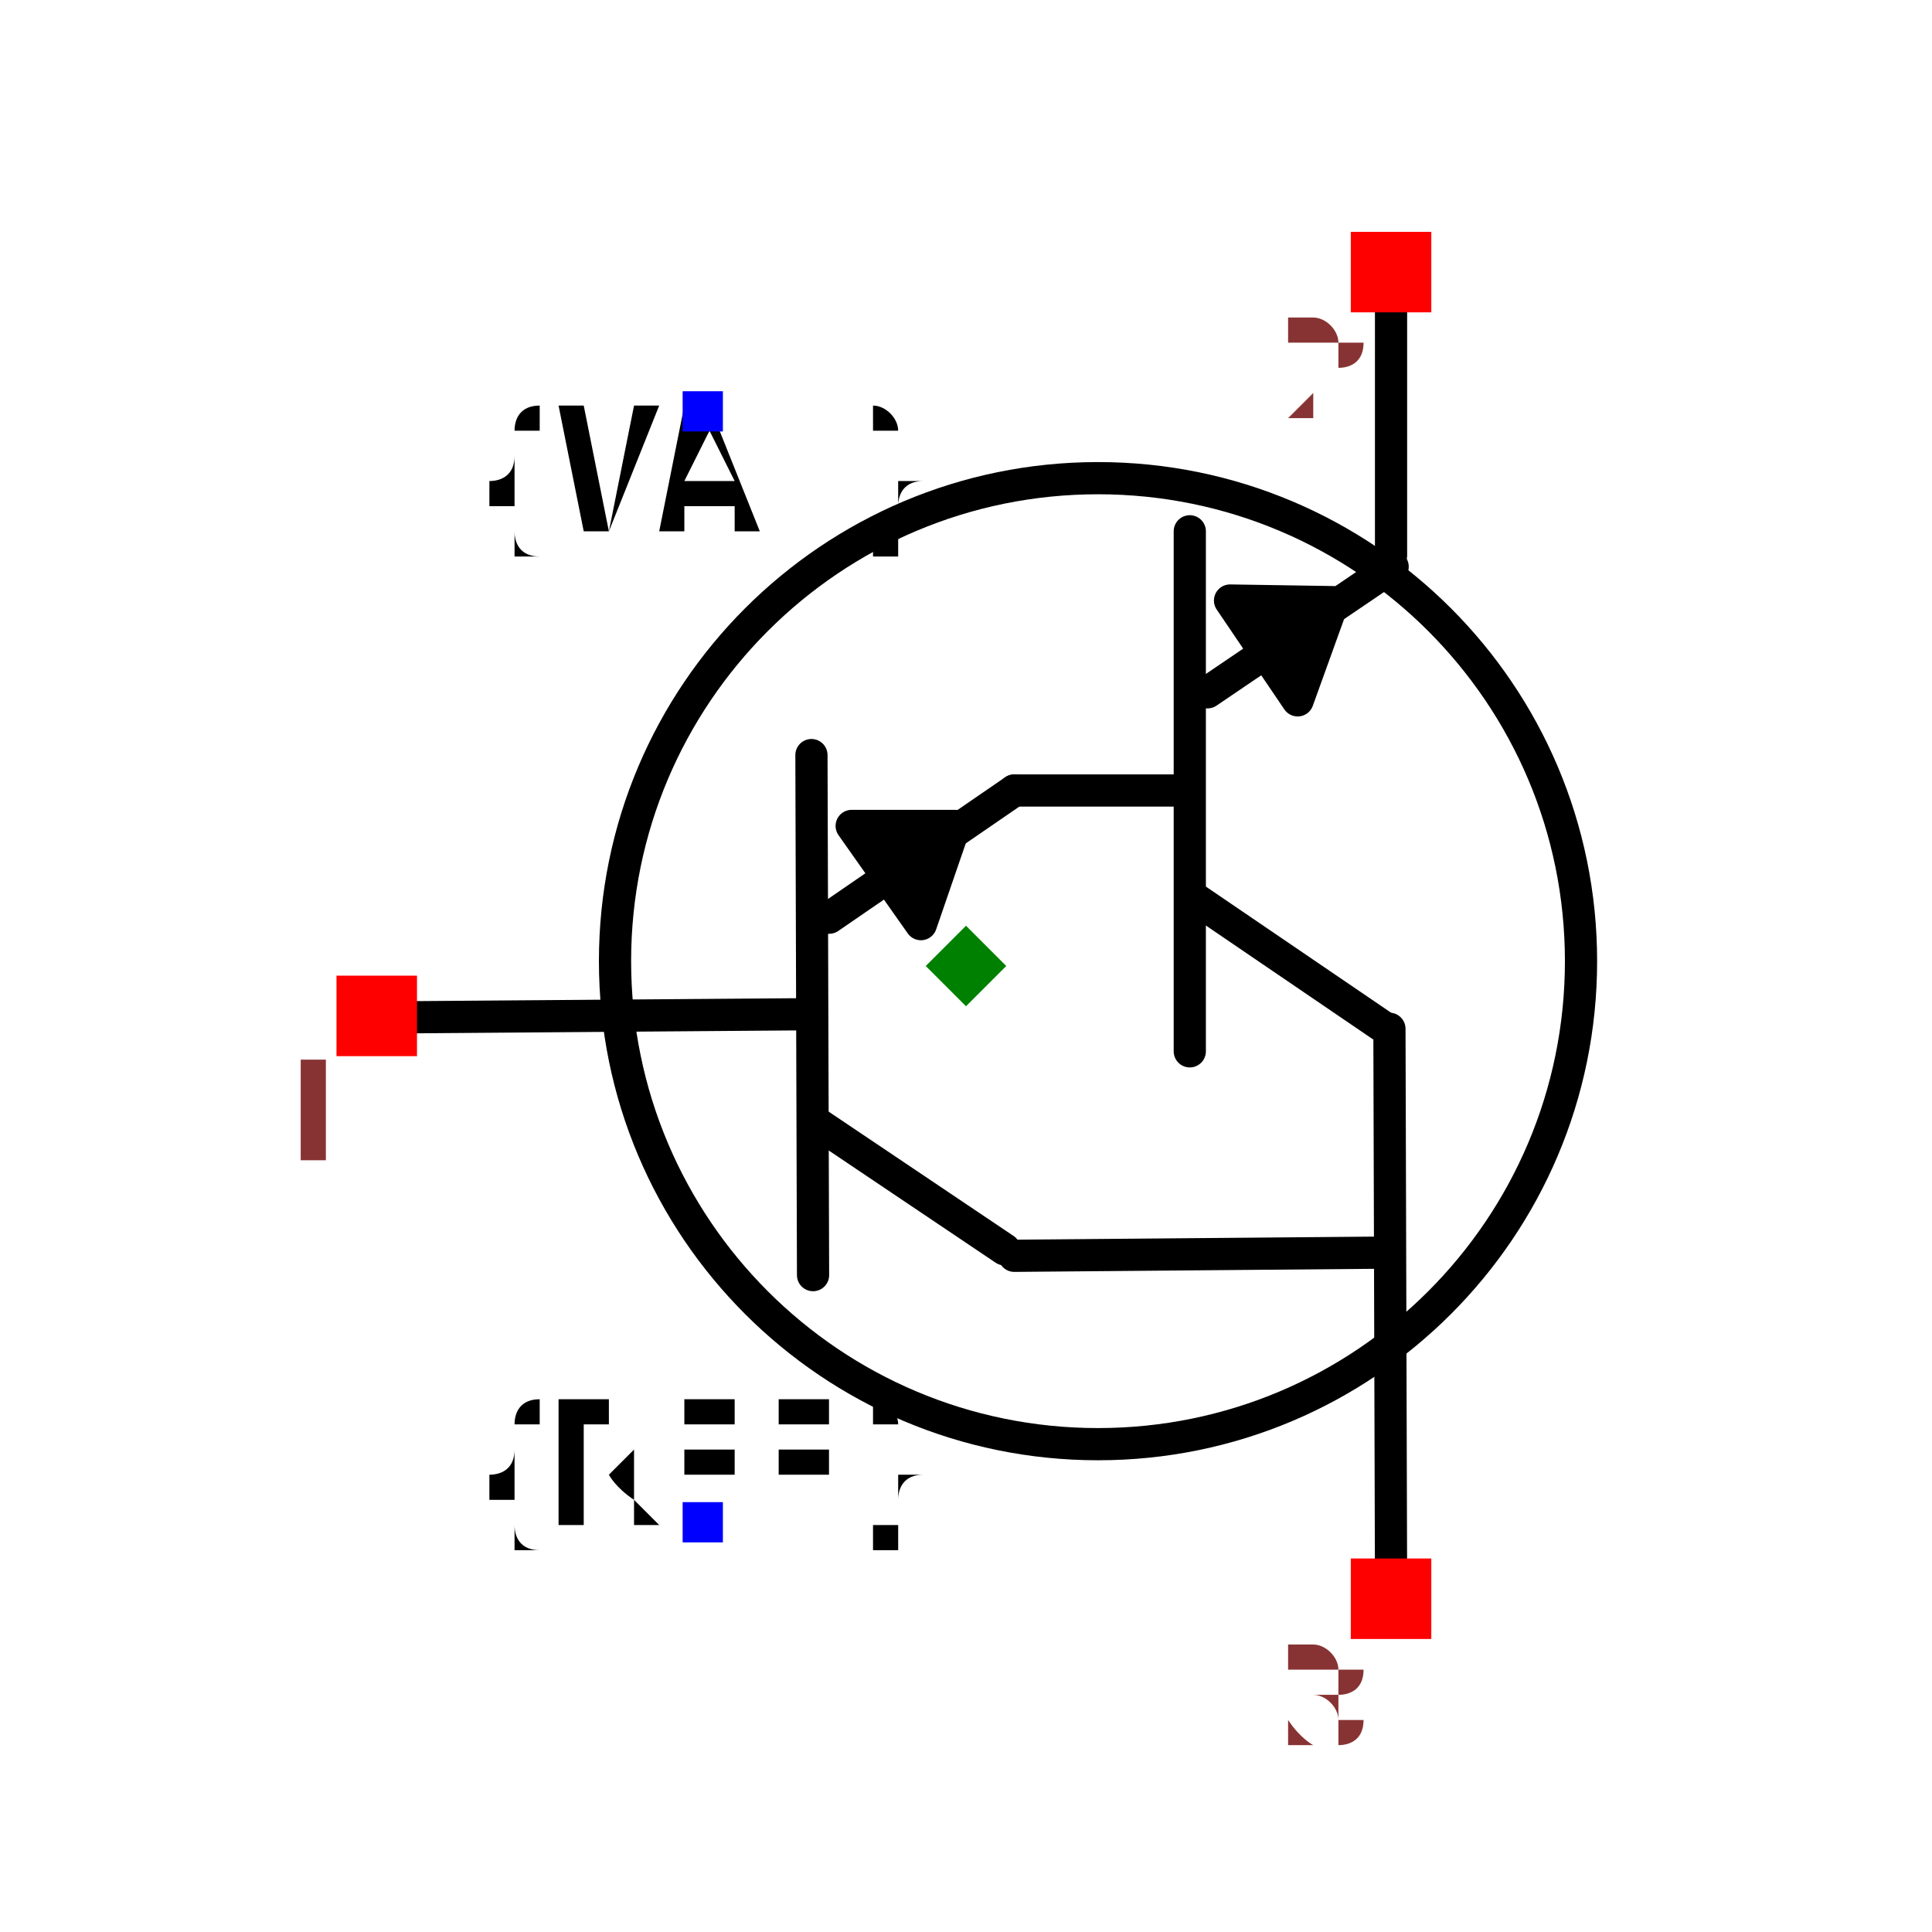
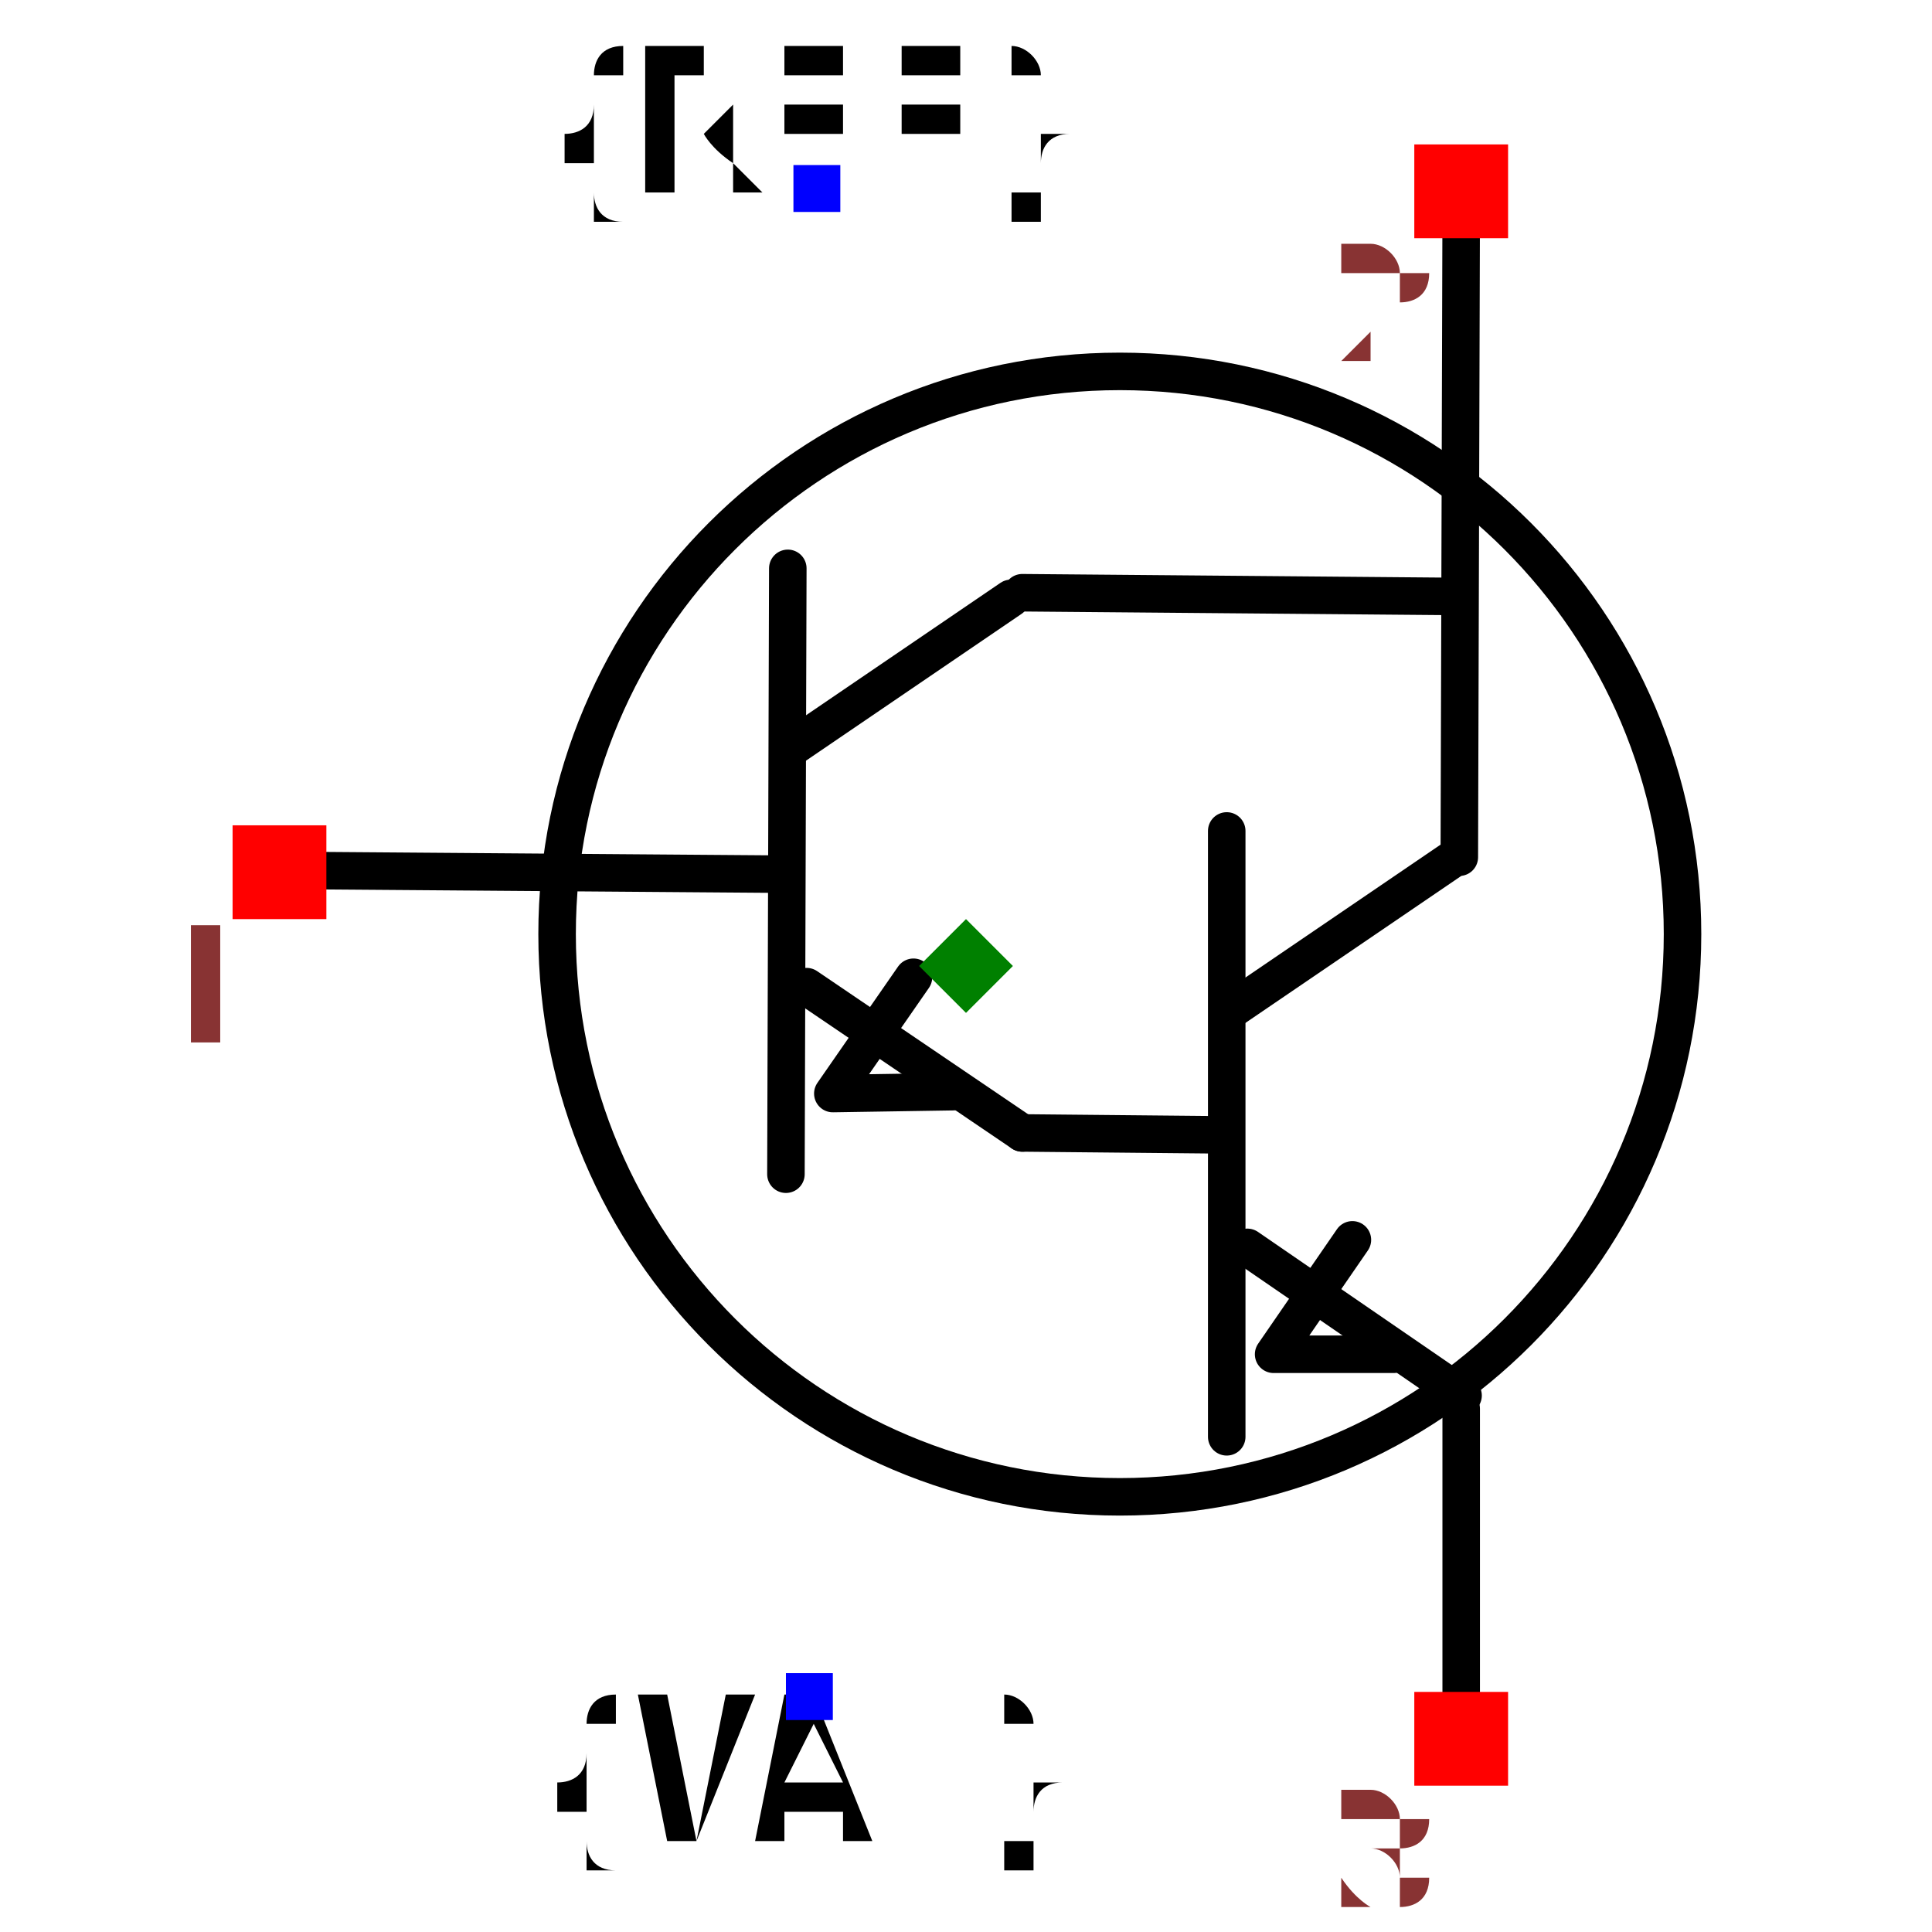
- <svg xmlns="http://www.w3.org/2000/svg" width="150" height="150" viewBox="1.364 -2.123 1.2 1.2">
-   <path d="M1.994,-1.632 L2.098,-1.632" fill="none" stroke="black" stroke-width="0.02" stroke-linecap="round" stroke-linejoin="round" />
-   <path d="M2.103,-1.47 L2.103,-1.793" fill="none" stroke="black" stroke-width="0.02" stroke-linecap="round" stroke-linejoin="round" />
-   <path d="M2.222,-1.486 L2.106,-1.565" fill="none" stroke="black" stroke-width="0.02" stroke-linecap="round" stroke-linejoin="round" />
-   <path d="M2.229,-1.771 L2.114,-1.693" fill="none" stroke="black" stroke-width="0.02" stroke-linecap="round" stroke-linejoin="round" />
-   <path d="M2.227,-1.484 L2.228,-1.141" fill="none" stroke="black" stroke-width="0.02" stroke-linecap="round" stroke-linejoin="round" />
-   <path d="M2.228,-1.946 L2.228,-1.778" fill="none" stroke="black" stroke-width="0.02" stroke-linecap="round" stroke-linejoin="round" />
-   <path d="M2.17,-1.688 L2.128,-1.75 L2.192,-1.749 L2.17,-1.688" fill="black" stroke="black" stroke-width="0.02" stroke-linecap="round" stroke-linejoin="round" />
-   <path d="M1.598,-1.491 L1.86,-1.493" fill="none" stroke="black" stroke-width="0.02" stroke-linecap="round" stroke-linejoin="round" />
-   <path d="M1.869,-1.331 L1.868,-1.654" fill="none" stroke="black" stroke-width="0.02" stroke-linecap="round" stroke-linejoin="round" />
-   <path d="M1.988,-1.347 L1.872,-1.425" fill="none" stroke="black" stroke-width="0.02" stroke-linecap="round" stroke-linejoin="round" />
-   <path d="M1.994,-1.632 L1.879,-1.553" fill="none" stroke="black" stroke-width="0.02" stroke-linecap="round" stroke-linejoin="round" />
-   <path d="M1.936,-1.549 L1.893,-1.61 L1.957,-1.61 L1.936,-1.549" fill="black" stroke="black" stroke-width="0.02" stroke-linecap="round" stroke-linejoin="round" />
-   <path d="M1.994,-1.343 L2.227,-1.345" fill="none" stroke="black" stroke-width="0.02" stroke-linecap="round" stroke-linejoin="round" />
-   <circle cx="2.046" cy="-1.526" r="0.3" fill="none" stroke="black" stroke-width="0.02" />
-   <text x="1.8" y="-1.867" dx="0" dy="0.075" text-anchor="middle" style="font: 0.1px monospace; fill: black">{VAL}</text>
-   <rect x="1.788" y="-1.88" width="0.025" height="0.025" fill="blue" />
-   <text x="1.8" y="-1.177" dx="0" dy="0" text-anchor="middle" style="font: 0.1px monospace; fill: black">{REF}</text>
-   <rect x="1.788" y="-1.19" width="0.025" height="0.025" fill="blue" />
-   <rect x="2.203" y="-1.155" width="0.05" height="0.05" fill="red" />
-   <text x="2.188" y="-1.04" text-anchor="middle" style="font: 0.08px monospace; fill: #833;">3</text>
-   <rect x="1.573" y="-1.517" width="0.05" height="0.05" fill="red" />
-   <text x="1.558" y="-1.402" text-anchor="middle" style="font: 0.08px monospace; fill: #833;">1</text>
-   <rect x="2.203" y="-1.979" width="0.05" height="0.05" fill="red" />
-   <text x="2.188" y="-1.864" text-anchor="middle" style="font: 0.08px monospace; fill: #833;">2</text>
-   <path d="M 1.964 -1.548 L 1.989 -1.523 L 1.964 -1.498 L 1.939 -1.523 Z" fill="green" />
+ <svg xmlns="http://www.w3.org/2000/svg" width="150" height="150" viewBox="1.505 1.038 0.918 1.03">
+   <path d="M1.994,1.642 L2.098,1.643" fill="none" stroke="black" stroke-width="0.02" stroke-linecap="round" stroke-linejoin="round" />
+   <path d="M2.103,1.481 L2.103,1.804" fill="none" stroke="black" stroke-width="0.02" stroke-linecap="round" stroke-linejoin="round" />
+   <path d="M2.222,1.497 L2.106,1.576" fill="none" stroke="black" stroke-width="0.02" stroke-linecap="round" stroke-linejoin="round" />
+   <path d="M2.229,1.782 L2.114,1.703" fill="none" stroke="black" stroke-width="0.02" stroke-linecap="round" stroke-linejoin="round" />
+   <path d="M2.227,1.495 L2.228,1.152" fill="none" stroke="black" stroke-width="0.02" stroke-linecap="round" stroke-linejoin="round" />
+   <path d="M2.228,1.957 L2.228,1.789" fill="none" stroke="black" stroke-width="0.02" stroke-linecap="round" stroke-linejoin="round" />
+   <path d="M2.17,1.699 L2.128,1.76 L2.192,1.76" fill="none" stroke="black" stroke-width="0.02" stroke-linecap="round" stroke-linejoin="round" />
+   <path d="M1.598,1.502 L1.86,1.504" fill="none" stroke="black" stroke-width="0.02" stroke-linecap="round" stroke-linejoin="round" />
+   <path d="M1.869,1.341 L1.868,1.664" fill="none" stroke="black" stroke-width="0.02" stroke-linecap="round" stroke-linejoin="round" />
+   <path d="M1.988,1.357 L1.872,1.436" fill="none" stroke="black" stroke-width="0.02" stroke-linecap="round" stroke-linejoin="round" />
+   <path d="M1.994,1.642 L1.879,1.564" fill="none" stroke="black" stroke-width="0.02" stroke-linecap="round" stroke-linejoin="round" />
+   <path d="M1.936,1.559 L1.893,1.621 L1.957,1.62" fill="none" stroke="black" stroke-width="0.02" stroke-linecap="round" stroke-linejoin="round" />
+   <path d="M1.994,1.354 L2.227,1.356" fill="none" stroke="black" stroke-width="0.02" stroke-linecap="round" stroke-linejoin="round" />
+   <text x="1.881" y="1.942" dx="0" dy="0.075" text-anchor="middle" style="font: 0.1px monospace; fill: black">{VAL}</text>
+   <rect x="1.868" y="1.93" width="0.025" height="0.025" fill="blue" />
+   <text x="1.885" y="1.139" dx="0" dy="0" text-anchor="middle" style="font: 0.1px monospace; fill: black">{REF}</text>
+   <rect x="1.872" y="1.126" width="0.025" height="0.025" fill="blue" />
+   <circle cx="2.046" cy="1.536" r="0.3" fill="none" stroke="black" stroke-width="0.02" />
+   <rect x="2.203" y="1.94" width="0.05" height="0.05" fill="red" />
+   <text x="2.188" y="2.055" text-anchor="middle" style="font: 0.08px monospace; fill: #833;">3</text>
+   <rect x="1.573" y="1.478" width="0.05" height="0.05" fill="red" />
+   <text x="1.558" y="1.593" text-anchor="middle" style="font: 0.08px monospace; fill: #833;">1</text>
+   <rect x="2.203" y="1.115" width="0.05" height="0.05" fill="red" />
+   <text x="2.188" y="1.23" text-anchor="middle" style="font: 0.08px monospace; fill: #833;">2</text>
+   <path d="M 1.964 1.528 L 1.989 1.553 L 1.964 1.578 L 1.939 1.553 Z" fill="green" />
</svg>
